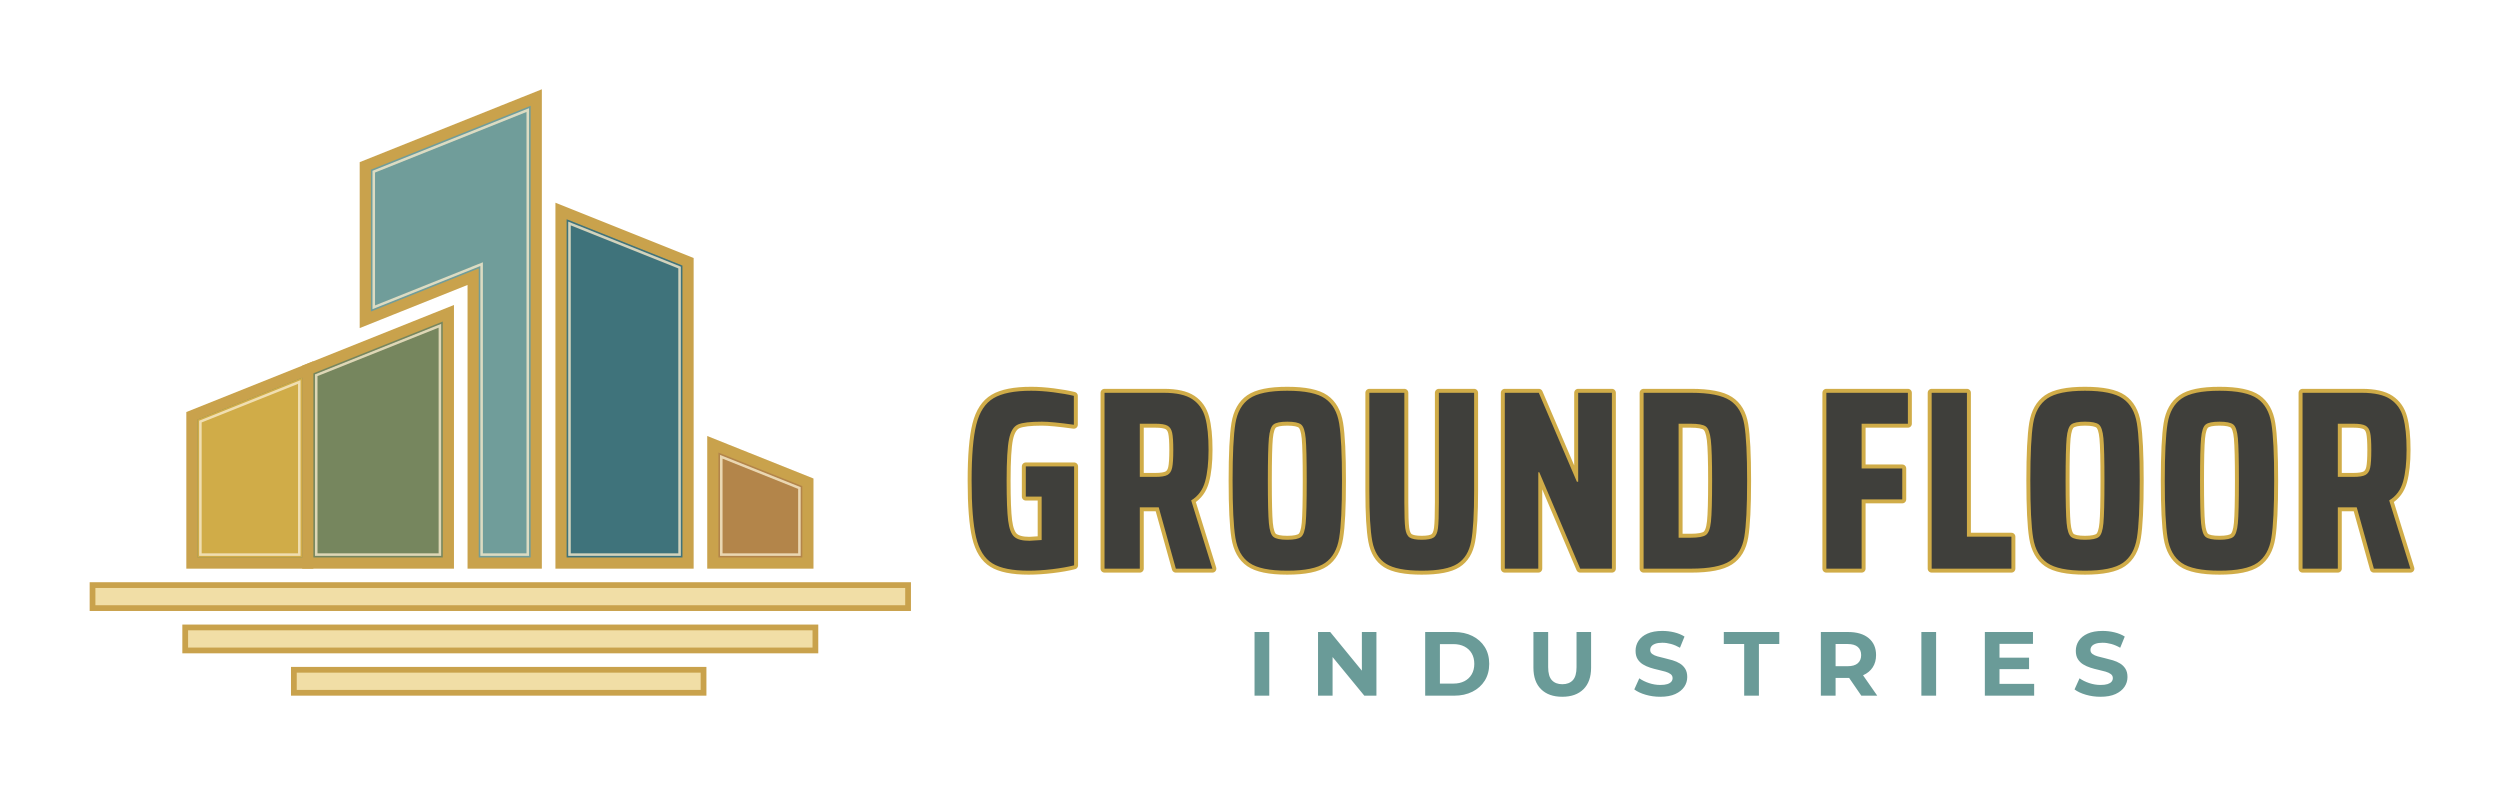
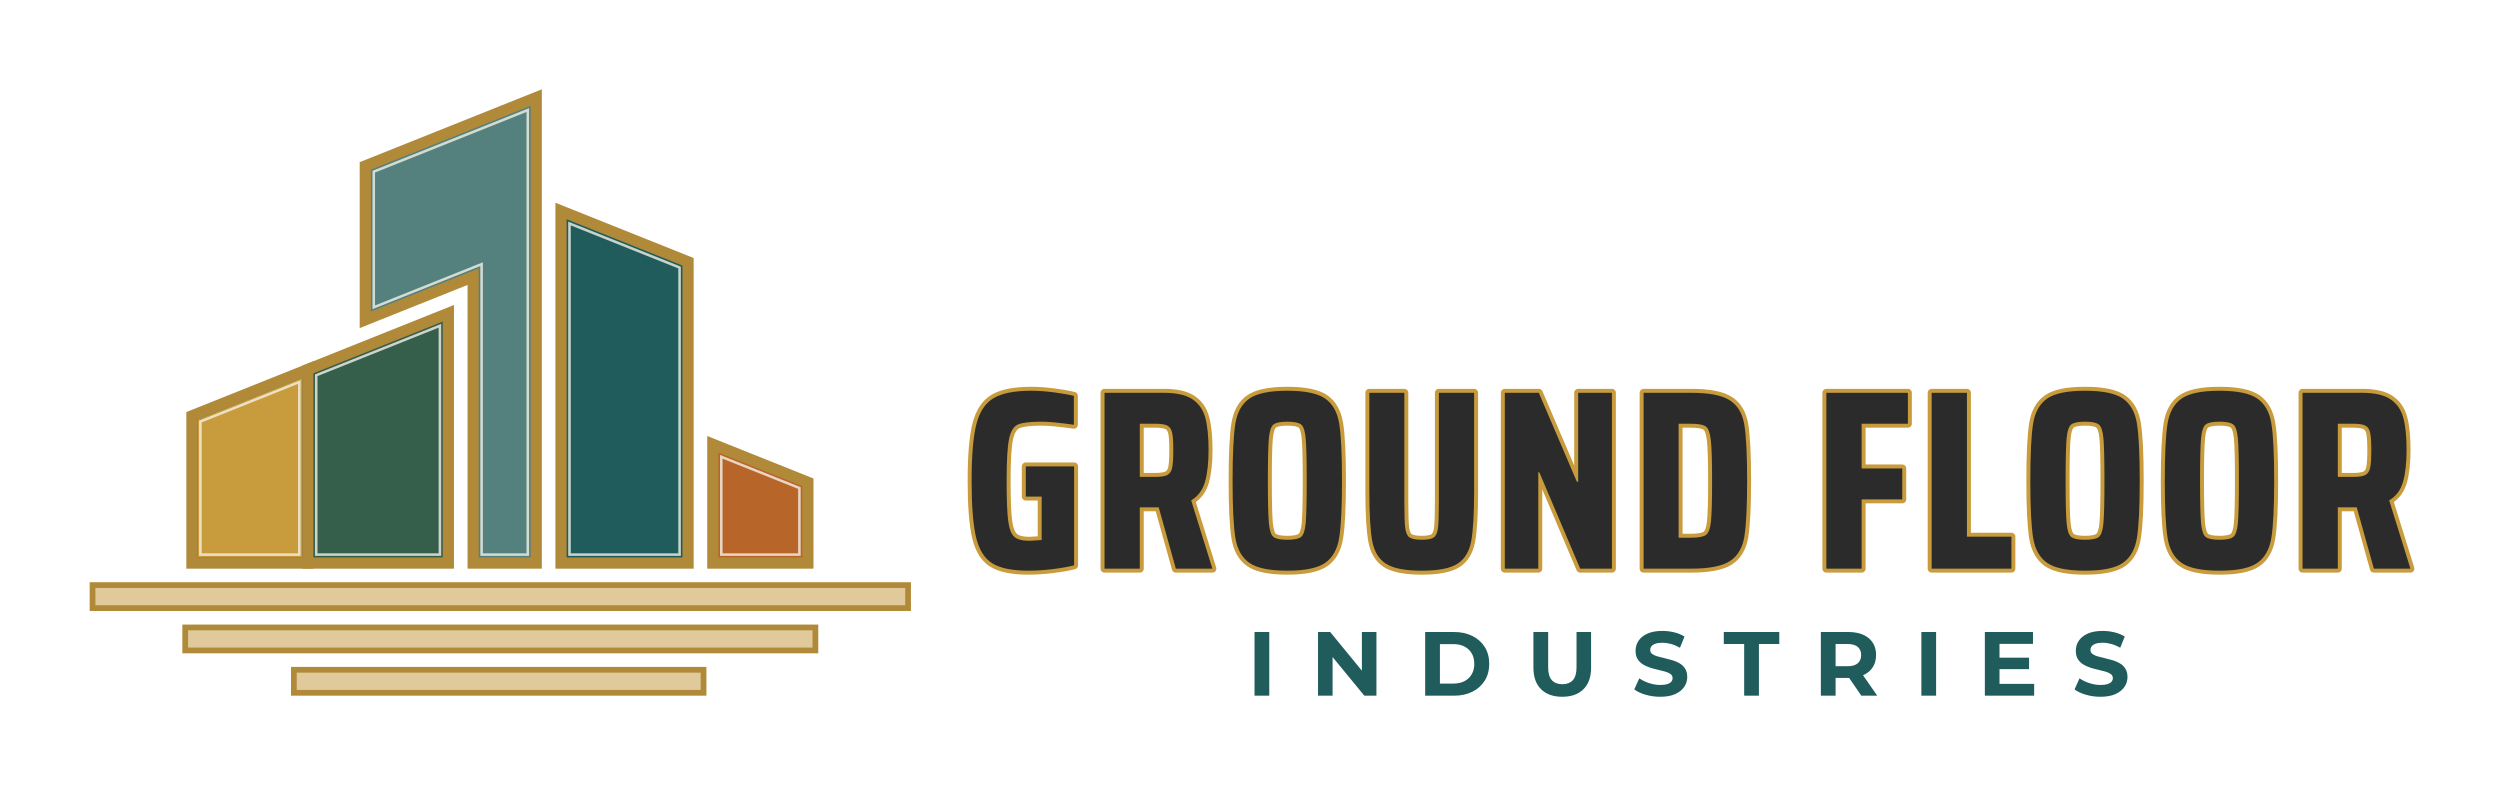
<svg xmlns="http://www.w3.org/2000/svg" viewBox="0 0 671.8 211.0" width="672" height="211" role="img" aria-label="Ground Floor Industries">
  <g transform="translate(24,24) scale(0.859)">
-     <polygon points="86.25,23.98 86.25,72.14 120.00,58.64 120.00,148.25 139.75,148.25 139.75,2.58" fill="#709D9A" stroke="#C9A24C" stroke-width="3.5" stroke-linejoin="miter" />
-     <polygon points="88.90,25.78 88.90,68.22 122.65,54.72 122.65,145.60 137.10,145.60 137.10,6.50" fill="none" stroke="#F7EBCB" stroke-width="0.8" stroke-opacity="0.8" stroke-linejoin="miter" />
-     <polygon points="147.50,38.08 147.50,148.25 187.25,148.25 187.25,53.98" fill="#3F737B" stroke="#C9A24C" stroke-width="3.5" stroke-linejoin="miter" />
-     <polygon points="150.15,42.00 150.15,145.60 184.60,145.60 184.60,55.78" fill="none" stroke="#F7EBCB" stroke-width="0.8" stroke-opacity="0.8" stroke-linejoin="miter" />
-     <polygon points="195.00,111.08 195.00,148.25 224.75,148.25 224.75,122.98" fill="#B3854A" stroke="#C9A24C" stroke-width="3.5" stroke-linejoin="miter" />
-     <polygon points="197.65,115.00 197.65,145.60 222.10,145.60 222.10,124.78" fill="none" stroke="#F7EBCB" stroke-width="0.8" stroke-opacity="0.8" stroke-linejoin="miter" />
-     <polygon points="32.00,102.18 32.00,148.25 112.25,148.25 112.25,70.08" fill="#76865E" stroke="#C9A24C" stroke-width="3.5" stroke-linejoin="miter" />
-     <polygon points="33.75,103.37 33.75,146.50 66.50,146.50 66.50,90.27" fill="#D0AC48" />
-     <polygon points="66.50,86.50 66.50,150.00 70.00,150.00 70.00,85.10" fill="#C9A24C" />
-     <polygon points="34.65,103.98 34.65,145.60 65.60,145.60 65.60,91.60" fill="none" stroke="#F7EBCB" stroke-width="0.8" stroke-opacity="0.8" stroke-linejoin="miter" />
-     <polygon points="109.60,145.60 109.60,74.00 70.90,89.48 70.90,145.60" fill="none" stroke="#F7EBCB" stroke-width="0.8" stroke-opacity="0.8" stroke-linejoin="miter" />
-     <rect x="0.90" y="155.15" width="255.20" height="7.20" fill="#F1DEA6" stroke="#C9A24C" stroke-width="1.8" />
-     <rect x="29.90" y="168.40" width="197.20" height="7.20" fill="#F1DEA6" stroke="#C9A24C" stroke-width="1.8" />
-     <rect x="63.90" y="181.65" width="128.20" height="7.20" fill="#F1DEA6" stroke="#C9A24C" stroke-width="1.8" />
+     <polygon points="86.25,23.98 86.25,72.14 120.00,58.64 120.00,148.25 139.75,148.25 139.75,2.58" fill="#54817E" stroke="#B08A39" stroke-width="3.5" stroke-linejoin="miter" />
+     <polygon points="88.90,25.78 88.90,68.22 122.65,54.72 122.65,145.60 137.10,145.60 137.10,6.50" fill="none" stroke="#F4F1E8" stroke-width="0.8" stroke-opacity="0.8" stroke-linejoin="miter" />
+     <polygon points="147.50,38.08 147.50,148.25 187.25,148.25 187.25,53.98" fill="#1F5C5B" stroke="#B08A39" stroke-width="3.5" stroke-linejoin="miter" />
+     <polygon points="150.15,42.00 150.15,145.60 184.60,145.60 184.60,55.78" fill="none" stroke="#F4F1E8" stroke-width="0.8" stroke-opacity="0.8" stroke-linejoin="miter" />
+     <polygon points="195.00,111.08 195.00,148.25 224.75,148.25 224.75,122.98" fill="#B8652A" stroke="#B08A39" stroke-width="3.5" stroke-linejoin="miter" />
+     <polygon points="197.65,115.00 197.65,145.60 222.10,145.60 222.10,124.78" fill="none" stroke="#F4F1E8" stroke-width="0.8" stroke-opacity="0.8" stroke-linejoin="miter" />
+     <polygon points="32.00,102.18 32.00,148.25 112.25,148.25 112.25,70.08" fill="#355E4B" stroke="#B08A39" stroke-width="3.5" stroke-linejoin="miter" />
+     <polygon points="33.75,103.37 33.75,146.50 66.50,146.50 66.50,90.27" fill="#C89B3C" />
+     <polygon points="66.50,86.50 66.50,150.00 70.00,150.00 70.00,85.10" fill="#B08A39" />
+     <polygon points="34.65,103.98 34.65,145.60 65.60,145.60 65.60,91.60" fill="none" stroke="#F4F1E8" stroke-width="0.8" stroke-opacity="0.8" stroke-linejoin="miter" />
+     <polygon points="109.60,145.60 109.60,74.00 70.90,89.48 70.90,145.60" fill="none" stroke="#F4F1E8" stroke-width="0.8" stroke-opacity="0.8" stroke-linejoin="miter" />
+     <rect x="0.90" y="155.15" width="255.20" height="7.20" fill="#E0CA9B" stroke="#B08A39" stroke-width="1.8" />
+     <rect x="29.90" y="168.40" width="197.20" height="7.20" fill="#E0CA9B" stroke="#B08A39" stroke-width="1.8" />
+     <rect x="63.90" y="181.65" width="128.20" height="7.20" fill="#E0CA9B" stroke="#B08A39" stroke-width="1.8" />
  </g>
  <g transform="translate(24,24)">
-     <path d="M251.635 109.479V101.371H264.621V127.961Q262.216 128.579 258.781 128.991Q255.345 129.403 252.391 129.403Q245.864 129.403 242.669 127.445Q239.474 125.487 238.272 120.437Q237.069 115.387 237.069 105.219Q237.069 95.119 238.341 90.069Q239.612 85.019 242.978 83.027Q246.345 81.034 253.078 81.034Q255.826 81.034 259.055 81.446Q262.285 81.859 264.552 82.408V90.172Q258.643 89.348 255.964 89.348Q251.292 89.348 249.54 90.103Q247.788 90.859 247.135 93.985Q246.482 97.111 246.482 105.219Q246.482 112.776 246.894 115.971Q247.307 119.166 248.509 120.265Q249.711 121.365 252.597 121.365Q253.215 121.365 255.895 121.159V109.479Z M291.966 128.854 287.363 112.364H282.278V128.854H272.797V81.584H288.737Q293.821 81.584 296.397 83.301Q298.974 85.019 299.867 88.248Q300.76 91.477 300.76 96.905Q300.76 102.058 299.833 105.425Q298.905 108.791 296.088 110.509L301.791 128.854ZM291.279 96.974Q291.279 93.676 290.97 92.302Q290.66 90.928 289.699 90.413Q288.737 89.897 286.469 89.897H282.278V104.188H286.469Q288.737 104.188 289.699 103.673Q290.66 103.158 290.97 101.749Q291.279 100.341 291.279 96.974Z M307.219 105.219Q307.219 94.432 307.974 89.829Q308.73 85.225 311.753 83.13Q314.776 81.034 321.922 81.034Q329.067 81.034 332.09 83.13Q335.113 85.225 335.869 89.829Q336.625 94.432 336.625 105.219Q336.625 115.937 335.869 120.575Q335.113 125.212 332.09 127.308Q329.067 129.403 321.922 129.403Q314.776 129.403 311.753 127.308Q308.73 125.212 307.974 120.575Q307.219 115.937 307.219 105.219ZM327.144 105.219Q327.144 96.768 326.869 93.813Q326.594 90.859 325.632 90.103Q324.67 89.348 321.922 89.348Q319.174 89.348 318.212 90.103Q317.25 90.859 316.975 93.813Q316.7 96.768 316.7 105.219Q316.7 113.67 316.975 116.624Q317.25 119.578 318.212 120.334Q319.174 121.09 321.922 121.09Q324.67 121.09 325.632 120.334Q326.594 119.578 326.869 116.624Q327.144 113.67 327.144 105.219Z M372.146 81.584V107.898Q372.146 117.242 371.356 121.468Q370.566 125.693 367.646 127.548Q364.726 129.403 358.061 129.403Q351.397 129.403 348.477 127.548Q345.557 125.693 344.767 121.468Q343.977 117.242 343.977 107.898V81.584H353.389V111.059Q353.389 116.074 353.63 117.964Q353.87 119.853 354.798 120.472Q355.725 121.09 358.061 121.09Q360.397 121.09 361.291 120.472Q362.184 119.853 362.424 117.998Q362.665 116.143 362.665 111.059V81.584Z M400.659 128.854 389.666 102.951H389.392V128.854H380.391V81.584H389.529L399.766 105.494H400.11V81.584H409.179V128.854Z M417.699 81.584H430.478Q437.761 81.584 440.887 83.611Q444.013 85.637 444.769 90.138Q445.525 94.638 445.525 105.219Q445.525 115.8 444.769 120.3Q444.013 124.8 440.887 126.827Q437.761 128.854 430.478 128.854H417.699ZM430.341 120.54Q433.364 120.54 434.429 119.819Q435.494 119.097 435.803 116.212Q436.112 113.326 436.112 105.219Q436.112 97.18 435.768 94.26Q435.425 91.34 434.394 90.619Q433.364 89.897 430.341 89.897H427.111V120.54Z  M466.824 128.854V81.584H488.741V89.897H476.305V101.921H487.229V110.234H476.305V128.854Z M495.131 128.854V81.584H504.612V120.265H516.567V128.854Z M521.651 105.219Q521.651 94.432 522.407 89.829Q523.163 85.225 526.186 83.13Q529.209 81.034 536.354 81.034Q543.5 81.034 546.523 83.13Q549.546 85.225 550.302 89.829Q551.058 94.432 551.058 105.219Q551.058 115.937 550.302 120.575Q549.546 125.212 546.523 127.308Q543.5 129.403 536.354 129.403Q529.209 129.403 526.186 127.308Q523.163 125.212 522.407 120.575Q521.651 115.937 521.651 105.219ZM541.576 105.219Q541.576 96.768 541.301 93.813Q541.027 90.859 540.065 90.103Q539.103 89.348 536.354 89.348Q533.606 89.348 532.644 90.103Q531.682 90.859 531.408 93.813Q531.133 96.768 531.133 105.219Q531.133 113.67 531.408 116.624Q531.682 119.578 532.644 120.334Q533.606 121.09 536.354 121.09Q539.103 121.09 540.065 120.334Q541.027 119.578 541.301 116.624Q541.576 113.67 541.576 105.219Z M557.791 105.219Q557.791 94.432 558.547 89.829Q559.302 85.225 562.326 83.13Q565.349 81.034 572.494 81.034Q579.64 81.034 582.663 83.13Q585.686 85.225 586.441 89.829Q587.197 94.432 587.197 105.219Q587.197 115.937 586.441 120.575Q585.686 125.212 582.663 127.308Q579.64 129.403 572.494 129.403Q565.349 129.403 562.326 127.308Q559.302 125.212 558.547 120.575Q557.791 115.937 557.791 105.219ZM577.716 105.219Q577.716 96.768 577.441 93.813Q577.166 90.859 576.204 90.103Q575.242 89.348 572.494 89.348Q569.746 89.348 568.784 90.103Q567.822 90.859 567.547 93.813Q567.272 96.768 567.272 105.219Q567.272 113.67 567.547 116.624Q567.822 119.578 568.784 120.334Q569.746 121.09 572.494 121.09Q575.242 121.09 576.204 120.334Q577.166 119.578 577.441 116.624Q577.716 113.67 577.716 105.219Z M613.993 128.854 609.389 112.364H604.305V128.854H594.824V81.584H610.764Q615.848 81.584 618.424 83.301Q621.001 85.019 621.894 88.248Q622.787 91.477 622.787 96.905Q622.787 102.058 621.86 105.425Q620.932 108.791 618.115 110.509L623.818 128.854ZM613.306 96.974Q613.306 93.676 612.996 92.302Q612.687 90.928 611.725 90.413Q610.764 89.897 608.496 89.897H604.305V104.188H608.496Q610.764 104.188 611.725 103.673Q612.687 103.158 612.996 101.749Q613.306 100.341 613.306 96.974Z" fill="#3F3F3B" stroke="#D0AC48" stroke-width="2.13" stroke-linejoin="round" paint-order="stroke" />
-     <path d="M313.12 163.0V145.885H317.081V163.0Z M330.186 163.0V145.885H333.463L341.971 156.276V145.885H345.883V163.0H342.631L334.098 152.609V163.0Z M358.988 163.0V145.885H366.764Q369.551 145.885 371.678 146.949Q373.805 148.012 375.003 149.919Q376.201 151.826 376.201 154.442Q376.201 157.034 375.003 158.954Q373.805 160.873 371.678 161.936Q369.551 163.0 366.764 163.0ZM362.949 159.748H366.568Q368.279 159.748 369.539 159.1Q370.798 158.452 371.495 157.254Q372.191 156.056 372.191 154.442Q372.191 152.804 371.495 151.619Q370.798 150.433 369.539 149.785Q368.279 149.137 366.568 149.137H362.949Z M395.835 163.293Q392.192 163.293 390.138 161.264Q388.084 159.235 388.084 155.469V145.885H392.045V155.323Q392.045 157.768 393.047 158.844Q394.05 159.919 395.859 159.919Q397.668 159.919 398.671 158.844Q399.673 157.768 399.673 155.323V145.885H403.585V155.469Q403.585 159.235 401.531 161.264Q399.478 163.293 395.835 163.293Z M422.167 163.293Q420.113 163.293 418.231 162.743Q416.348 162.193 415.199 161.313L416.544 158.33Q417.644 159.112 419.148 159.614Q420.651 160.115 422.192 160.115Q423.365 160.115 424.087 159.883Q424.808 159.65 425.15 159.235Q425.492 158.819 425.492 158.281Q425.492 157.597 424.955 157.193Q424.417 156.79 423.536 156.533Q422.656 156.276 421.593 156.044Q420.529 155.812 419.466 155.469Q418.402 155.127 417.522 154.589Q416.642 154.051 416.091 153.171Q415.541 152.291 415.541 150.922Q415.541 149.455 416.336 148.244Q417.131 147.034 418.732 146.313Q420.334 145.592 422.754 145.592Q424.368 145.592 425.933 145.971Q427.497 146.35 428.695 147.108L427.473 150.115Q426.275 149.43 425.077 149.1Q423.879 148.77 422.73 148.77Q421.58 148.77 420.847 149.039Q420.113 149.308 419.796 149.736Q419.478 150.164 419.478 150.726Q419.478 151.386 420.016 151.79Q420.554 152.193 421.434 152.438Q422.314 152.682 423.378 152.927Q424.441 153.171 425.505 153.489Q426.568 153.807 427.448 154.345Q428.329 154.883 428.879 155.763Q429.429 156.643 429.429 157.988Q429.429 159.43 428.622 160.628Q427.815 161.826 426.214 162.56Q424.612 163.293 422.167 163.293Z M444.735 163.0V149.112H439.258V145.885H454.172V149.112H448.696V163.0Z M465.346 163.0V145.885H472.657Q476.226 145.885 478.207 147.535Q480.187 149.186 480.187 152.095Q480.187 154.002 479.282 155.384Q478.378 156.765 476.715 157.499Q476.691 157.499 476.691 157.523L480.505 163.0H476.226L472.95 158.232Q472.852 158.232 472.754 158.232H469.307V163.0ZM469.307 155.078H472.534Q474.368 155.078 475.273 154.284Q476.177 153.489 476.177 152.095Q476.177 150.677 475.273 149.895Q474.368 149.112 472.534 149.112H469.307Z M492.363 163.0V145.885H496.324V163.0Z M509.429 163.0V145.885H522.363V149.064H513.366V152.78H521.312V155.861H513.366V159.822H522.681V163.0Z M540.505 163.293Q538.451 163.293 536.569 162.743Q534.686 162.193 533.537 161.313L534.882 158.33Q535.982 159.112 537.486 159.614Q538.989 160.115 540.53 160.115Q541.703 160.115 542.425 159.883Q543.146 159.65 543.488 159.235Q543.83 158.819 543.83 158.281Q543.83 157.597 543.293 157.193Q542.755 156.79 541.874 156.533Q540.994 156.276 539.931 156.044Q538.867 155.812 537.804 155.469Q536.74 155.127 535.86 154.589Q534.98 154.051 534.429 153.171Q533.879 152.291 533.879 150.922Q533.879 149.455 534.674 148.244Q535.469 147.034 537.07 146.313Q538.672 145.592 541.092 145.592Q542.706 145.592 544.271 145.971Q545.835 146.35 547.033 147.108L545.811 150.115Q544.613 149.43 543.415 149.1Q542.217 148.77 541.068 148.77Q539.918 148.77 539.185 149.039Q538.451 149.308 538.134 149.736Q537.816 150.164 537.816 150.726Q537.816 151.386 538.354 151.79Q538.892 152.193 539.772 152.438Q540.652 152.682 541.716 152.927Q542.779 153.171 543.843 153.489Q544.906 153.807 545.786 154.345Q546.667 154.883 547.217 155.763Q547.767 156.643 547.767 157.988Q547.767 159.43 546.96 160.628Q546.153 161.826 544.552 162.56Q542.95 163.293 540.505 163.293Z" fill="#6A9B98" />
+     <path d="M251.635 109.479V101.371H264.621V127.961Q262.216 128.579 258.781 128.991Q255.345 129.403 252.391 129.403Q245.864 129.403 242.669 127.445Q239.474 125.487 238.272 120.437Q237.069 115.387 237.069 105.219Q237.069 95.119 238.341 90.069Q239.612 85.019 242.978 83.027Q246.345 81.034 253.078 81.034Q255.826 81.034 259.055 81.446Q262.285 81.859 264.552 82.408V90.172Q258.643 89.348 255.964 89.348Q251.292 89.348 249.54 90.103Q247.788 90.859 247.135 93.985Q246.482 97.111 246.482 105.219Q246.482 112.776 246.894 115.971Q247.307 119.166 248.509 120.265Q249.711 121.365 252.597 121.365Q253.215 121.365 255.895 121.159V109.479Z M291.966 128.854 287.363 112.364H282.278V128.854H272.797V81.584H288.737Q293.821 81.584 296.397 83.301Q298.974 85.019 299.867 88.248Q300.76 91.477 300.76 96.905Q300.76 102.058 299.833 105.425Q298.905 108.791 296.088 110.509L301.791 128.854ZM291.279 96.974Q291.279 93.676 290.97 92.302Q290.66 90.928 289.699 90.413Q288.737 89.897 286.469 89.897H282.278V104.188H286.469Q288.737 104.188 289.699 103.673Q290.66 103.158 290.97 101.749Q291.279 100.341 291.279 96.974Z M307.219 105.219Q307.219 94.432 307.974 89.829Q308.73 85.225 311.753 83.13Q314.776 81.034 321.922 81.034Q329.067 81.034 332.09 83.13Q335.113 85.225 335.869 89.829Q336.625 94.432 336.625 105.219Q336.625 115.937 335.869 120.575Q335.113 125.212 332.09 127.308Q329.067 129.403 321.922 129.403Q314.776 129.403 311.753 127.308Q308.73 125.212 307.974 120.575Q307.219 115.937 307.219 105.219ZM327.144 105.219Q327.144 96.768 326.869 93.813Q326.594 90.859 325.632 90.103Q324.67 89.348 321.922 89.348Q319.174 89.348 318.212 90.103Q317.25 90.859 316.975 93.813Q316.7 96.768 316.7 105.219Q316.7 113.67 316.975 116.624Q317.25 119.578 318.212 120.334Q319.174 121.09 321.922 121.09Q324.67 121.09 325.632 120.334Q326.594 119.578 326.869 116.624Q327.144 113.67 327.144 105.219Z M372.146 81.584V107.898Q372.146 117.242 371.356 121.468Q370.566 125.693 367.646 127.548Q364.726 129.403 358.061 129.403Q351.397 129.403 348.477 127.548Q345.557 125.693 344.767 121.468Q343.977 117.242 343.977 107.898V81.584H353.389V111.059Q353.389 116.074 353.63 117.964Q353.87 119.853 354.798 120.472Q355.725 121.09 358.061 121.09Q360.397 121.09 361.291 120.472Q362.184 119.853 362.424 117.998Q362.665 116.143 362.665 111.059V81.584Z M400.659 128.854 389.666 102.951H389.392V128.854H380.391V81.584H389.529L399.766 105.494H400.11V81.584H409.179V128.854Z M417.699 81.584H430.478Q437.761 81.584 440.887 83.611Q444.013 85.637 444.769 90.138Q445.525 94.638 445.525 105.219Q445.525 115.8 444.769 120.3Q444.013 124.8 440.887 126.827Q437.761 128.854 430.478 128.854H417.699ZM430.341 120.54Q433.364 120.54 434.429 119.819Q435.494 119.097 435.803 116.212Q436.112 113.326 436.112 105.219Q436.112 97.18 435.768 94.26Q435.425 91.34 434.394 90.619Q433.364 89.897 430.341 89.897H427.111V120.54Z  M466.824 128.854V81.584H488.741V89.897H476.305V101.921H487.229V110.234H476.305V128.854Z M495.131 128.854V81.584H504.612V120.265H516.567V128.854Z M521.651 105.219Q521.651 94.432 522.407 89.829Q523.163 85.225 526.186 83.13Q529.209 81.034 536.354 81.034Q543.5 81.034 546.523 83.13Q549.546 85.225 550.302 89.829Q551.058 94.432 551.058 105.219Q551.058 115.937 550.302 120.575Q549.546 125.212 546.523 127.308Q543.5 129.403 536.354 129.403Q529.209 129.403 526.186 127.308Q523.163 125.212 522.407 120.575Q521.651 115.937 521.651 105.219ZM541.576 105.219Q541.576 96.768 541.301 93.813Q541.027 90.859 540.065 90.103Q539.103 89.348 536.354 89.348Q533.606 89.348 532.644 90.103Q531.682 90.859 531.408 93.813Q531.133 96.768 531.133 105.219Q531.133 113.67 531.408 116.624Q531.682 119.578 532.644 120.334Q533.606 121.09 536.354 121.09Q539.103 121.09 540.065 120.334Q541.027 119.578 541.301 116.624Q541.576 113.67 541.576 105.219Z M557.791 105.219Q557.791 94.432 558.547 89.829Q559.302 85.225 562.326 83.13Q565.349 81.034 572.494 81.034Q579.64 81.034 582.663 83.13Q585.686 85.225 586.441 89.829Q587.197 94.432 587.197 105.219Q587.197 115.937 586.441 120.575Q585.686 125.212 582.663 127.308Q579.64 129.403 572.494 129.403Q565.349 129.403 562.326 127.308Q559.302 125.212 558.547 120.575Q557.791 115.937 557.791 105.219ZM577.716 105.219Q577.716 96.768 577.441 93.813Q577.166 90.859 576.204 90.103Q575.242 89.348 572.494 89.348Q569.746 89.348 568.784 90.103Q567.822 90.859 567.547 93.813Q567.272 96.768 567.272 105.219Q567.272 113.67 567.547 116.624Q567.822 119.578 568.784 120.334Q569.746 121.09 572.494 121.09Q575.242 121.09 576.204 120.334Q577.166 119.578 577.441 116.624Q577.716 113.67 577.716 105.219Z M613.993 128.854 609.389 112.364H604.305V128.854H594.824V81.584H610.764Q615.848 81.584 618.424 83.301Q621.001 85.019 621.894 88.248Q622.787 91.477 622.787 96.905Q622.787 102.058 621.86 105.425Q620.932 108.791 618.115 110.509L623.818 128.854ZM613.306 96.974Q613.306 93.676 612.996 92.302Q612.687 90.928 611.725 90.413Q610.764 89.897 608.496 89.897H604.305V104.188H608.496Q610.764 104.188 611.725 103.673Q612.687 103.158 612.996 101.749Q613.306 100.341 613.306 96.974Z" fill="#2B2B2B" stroke="#C89B3C" stroke-width="2.13" stroke-linejoin="round" paint-order="stroke" />
+     <path d="M313.12 163.0V145.885H317.081V163.0Z M330.186 163.0V145.885H333.463L341.971 156.276V145.885H345.883V163.0H342.631L334.098 152.609V163.0Z M358.988 163.0V145.885H366.764Q369.551 145.885 371.678 146.949Q373.805 148.012 375.003 149.919Q376.201 151.826 376.201 154.442Q376.201 157.034 375.003 158.954Q373.805 160.873 371.678 161.936Q369.551 163.0 366.764 163.0ZM362.949 159.748H366.568Q368.279 159.748 369.539 159.1Q370.798 158.452 371.495 157.254Q372.191 156.056 372.191 154.442Q372.191 152.804 371.495 151.619Q370.798 150.433 369.539 149.785Q368.279 149.137 366.568 149.137H362.949Z M395.835 163.293Q392.192 163.293 390.138 161.264Q388.084 159.235 388.084 155.469V145.885H392.045V155.323Q392.045 157.768 393.047 158.844Q394.05 159.919 395.859 159.919Q397.668 159.919 398.671 158.844Q399.673 157.768 399.673 155.323V145.885H403.585V155.469Q403.585 159.235 401.531 161.264Q399.478 163.293 395.835 163.293Z M422.167 163.293Q420.113 163.293 418.231 162.743Q416.348 162.193 415.199 161.313L416.544 158.33Q417.644 159.112 419.148 159.614Q420.651 160.115 422.192 160.115Q423.365 160.115 424.087 159.883Q424.808 159.65 425.15 159.235Q425.492 158.819 425.492 158.281Q425.492 157.597 424.955 157.193Q424.417 156.79 423.536 156.533Q422.656 156.276 421.593 156.044Q420.529 155.812 419.466 155.469Q418.402 155.127 417.522 154.589Q416.642 154.051 416.091 153.171Q415.541 152.291 415.541 150.922Q415.541 149.455 416.336 148.244Q417.131 147.034 418.732 146.313Q420.334 145.592 422.754 145.592Q424.368 145.592 425.933 145.971Q427.497 146.35 428.695 147.108L427.473 150.115Q426.275 149.43 425.077 149.1Q423.879 148.77 422.73 148.77Q421.58 148.77 420.847 149.039Q420.113 149.308 419.796 149.736Q419.478 150.164 419.478 150.726Q419.478 151.386 420.016 151.79Q420.554 152.193 421.434 152.438Q422.314 152.682 423.378 152.927Q424.441 153.171 425.505 153.489Q426.568 153.807 427.448 154.345Q428.329 154.883 428.879 155.763Q429.429 156.643 429.429 157.988Q429.429 159.43 428.622 160.628Q427.815 161.826 426.214 162.56Q424.612 163.293 422.167 163.293Z M444.735 163.0V149.112H439.258V145.885H454.172V149.112H448.696V163.0Z M465.346 163.0V145.885H472.657Q476.226 145.885 478.207 147.535Q480.187 149.186 480.187 152.095Q480.187 154.002 479.282 155.384Q478.378 156.765 476.715 157.499Q476.691 157.499 476.691 157.523L480.505 163.0H476.226L472.95 158.232Q472.852 158.232 472.754 158.232H469.307V163.0ZM469.307 155.078H472.534Q474.368 155.078 475.273 154.284Q476.177 153.489 476.177 152.095Q476.177 150.677 475.273 149.895Q474.368 149.112 472.534 149.112H469.307Z M492.363 163.0V145.885H496.324V163.0Z M509.429 163.0V145.885H522.363V149.064H513.366V152.78H521.312V155.861H513.366V159.822H522.681V163.0Z M540.505 163.293Q538.451 163.293 536.569 162.743Q534.686 162.193 533.537 161.313L534.882 158.33Q535.982 159.112 537.486 159.614Q538.989 160.115 540.53 160.115Q541.703 160.115 542.425 159.883Q543.146 159.65 543.488 159.235Q543.83 158.819 543.83 158.281Q543.83 157.597 543.293 157.193Q542.755 156.79 541.874 156.533Q540.994 156.276 539.931 156.044Q538.867 155.812 537.804 155.469Q536.74 155.127 535.86 154.589Q534.98 154.051 534.429 153.171Q533.879 152.291 533.879 150.922Q533.879 149.455 534.674 148.244Q535.469 147.034 537.07 146.313Q538.672 145.592 541.092 145.592Q542.706 145.592 544.271 145.971Q545.835 146.35 547.033 147.108L545.811 150.115Q544.613 149.43 543.415 149.1Q542.217 148.77 541.068 148.77Q539.918 148.77 539.185 149.039Q538.451 149.308 538.134 149.736Q537.816 150.164 537.816 150.726Q537.816 151.386 538.354 151.79Q538.892 152.193 539.772 152.438Q540.652 152.682 541.716 152.927Q542.779 153.171 543.843 153.489Q544.906 153.807 545.786 154.345Q546.667 154.883 547.217 155.763Q547.767 156.643 547.767 157.988Q547.767 159.43 546.96 160.628Q546.153 161.826 544.552 162.56Q542.95 163.293 540.505 163.293Z" fill="#1F5C5B" />
  </g>
</svg>
